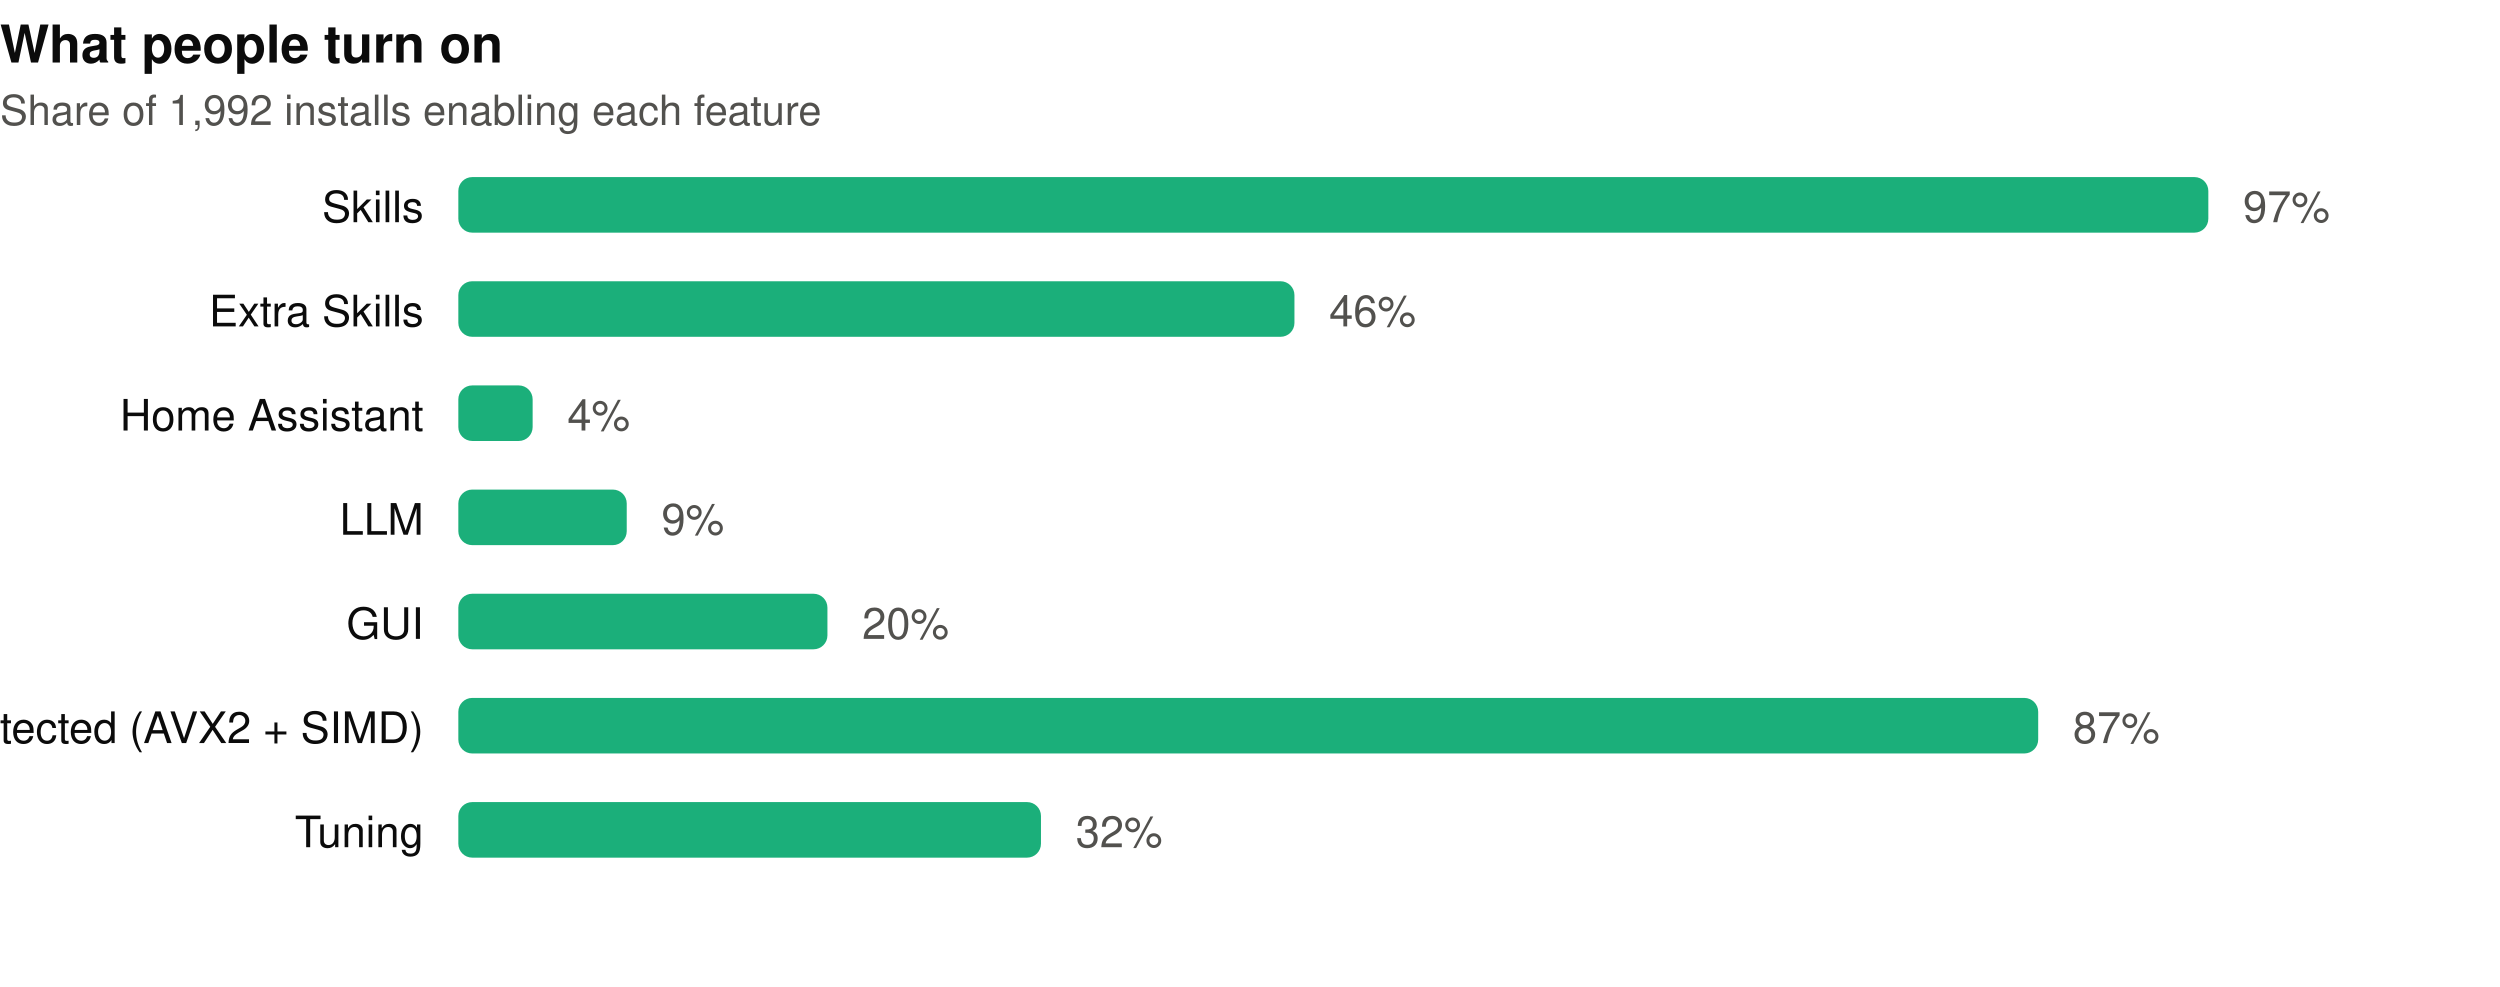
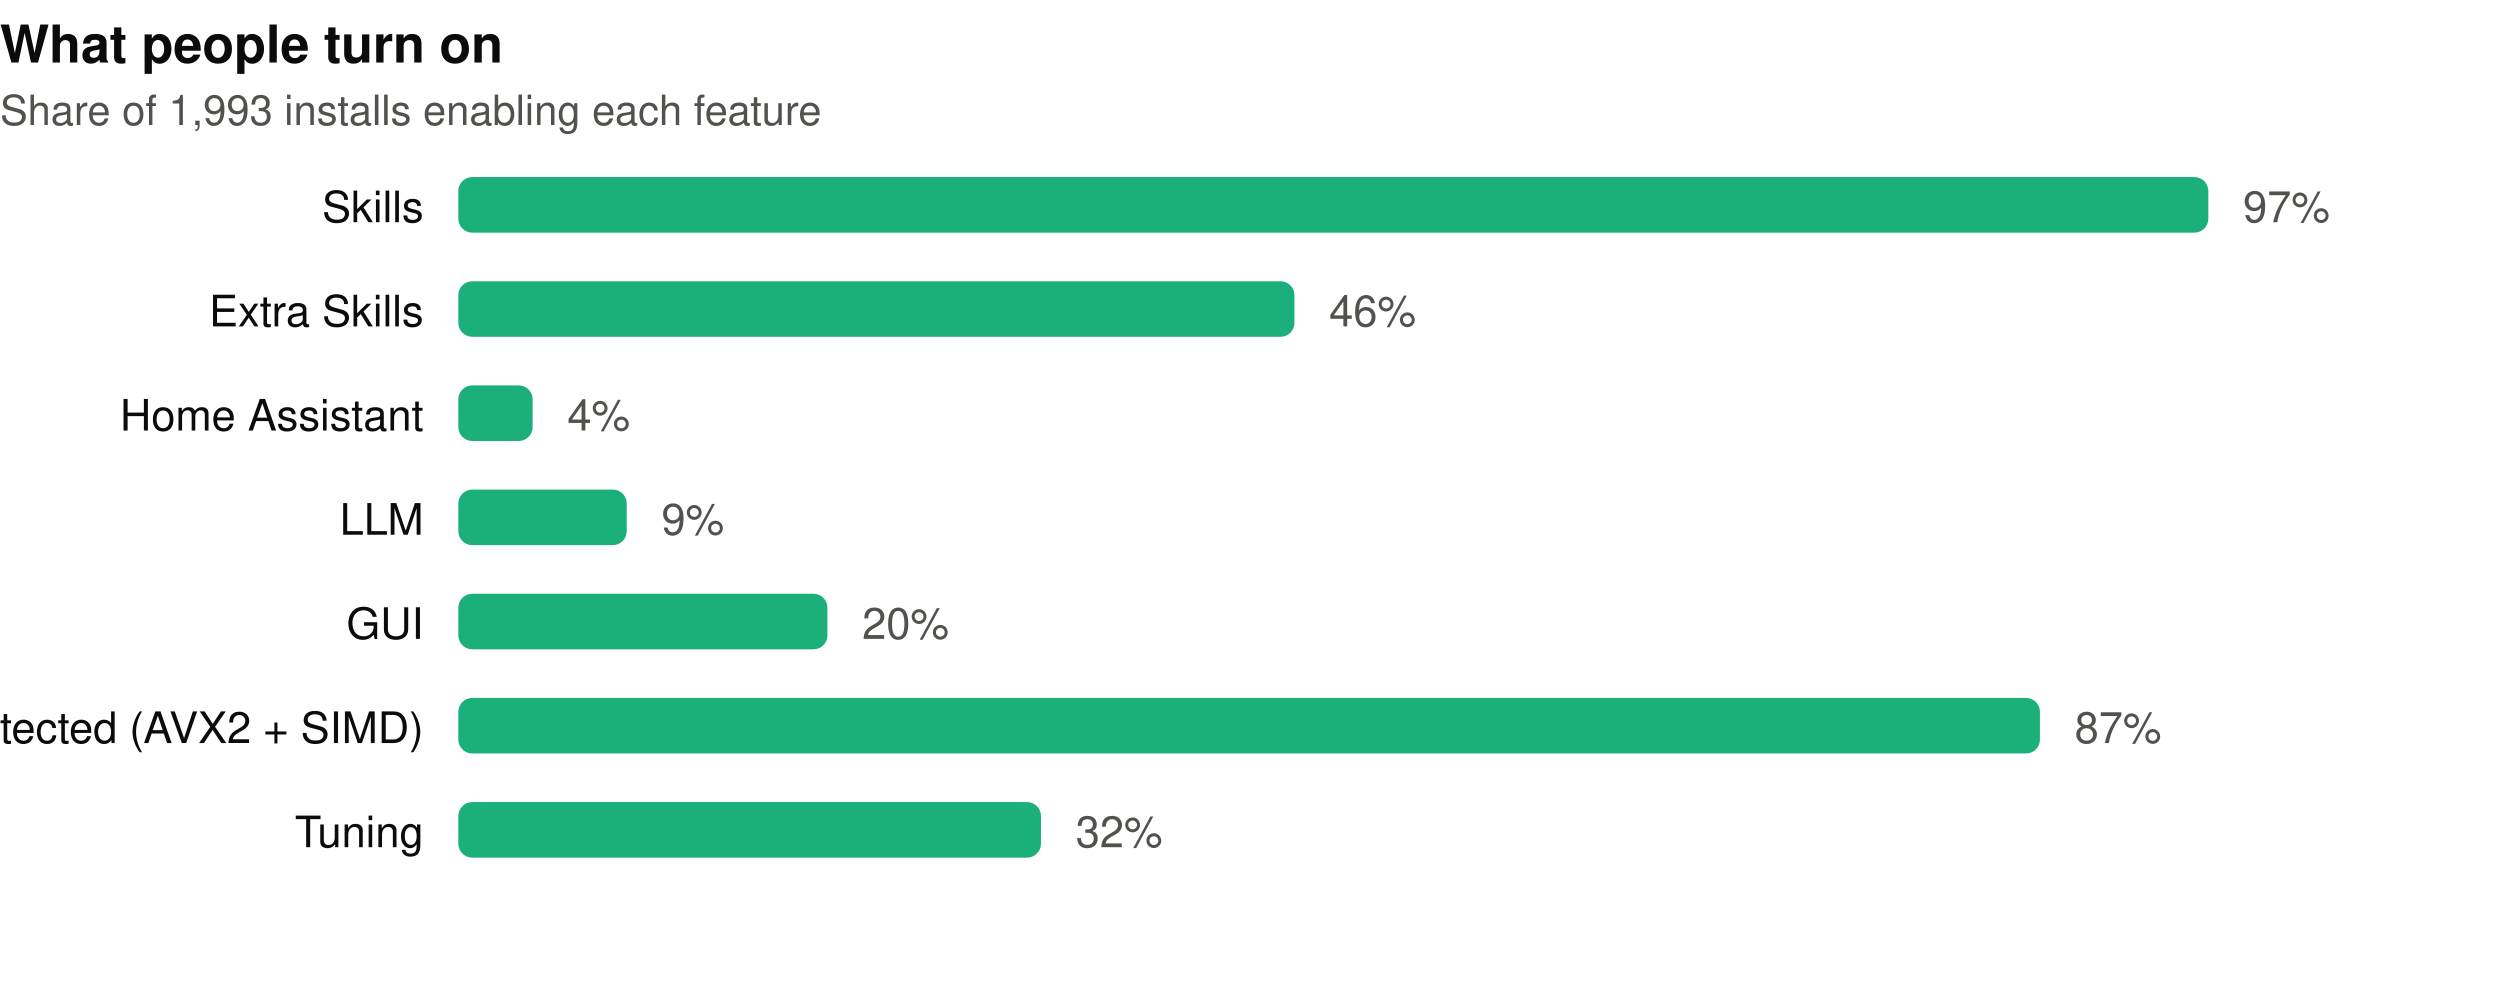
- <svg xmlns="http://www.w3.org/2000/svg" width="720" height="284" viewBox="0 0 720 284" role="img" aria-label="What people turn on. Share of 1,992 installs enabling each feature">
+ <svg xmlns="http://www.w3.org/2000/svg" width="720" height="284" viewBox="0 0 720 284" role="img" aria-label="What people turn on. Share of 1,993 installs enabling each feature">
  <text x="0" y="18" font-family="ui-sans-serif,-apple-system,BlinkMacSystemFont,'Segoe UI',Helvetica,Arial,sans-serif" font-size="15" font-weight="600" fill="#0b0b0b">What people turn on</text>
-   <text x="0" y="36" font-family="ui-sans-serif,-apple-system,BlinkMacSystemFont,'Segoe UI',Helvetica,Arial,sans-serif" font-size="12" fill="#52514e">Share of 1,992 installs enabling each feature</text>
+   <text x="0" y="36" font-family="ui-sans-serif,-apple-system,BlinkMacSystemFont,'Segoe UI',Helvetica,Arial,sans-serif" font-size="12" fill="#52514e">Share of 1,993 installs enabling each feature</text>
  <text x="122" y="64.0" text-anchor="end" font-family="ui-sans-serif,-apple-system,BlinkMacSystemFont,'Segoe UI',Helvetica,Arial,sans-serif" font-size="12.5" fill="#0b0b0b">Skills</text>
  <rect x="132" y="51.0" width="504.0" height="16" rx="4" fill="#1baf7a" />
  <text x="646.0" y="64.0" font-family="ui-sans-serif,-apple-system,BlinkMacSystemFont,'Segoe UI',Helvetica,Arial,sans-serif" font-size="12.5" fill="#52514e">97%</text>
  <text x="122" y="94.0" text-anchor="end" font-family="ui-sans-serif,-apple-system,BlinkMacSystemFont,'Segoe UI',Helvetica,Arial,sans-serif" font-size="12.5" fill="#0b0b0b">Extra Skills</text>
  <rect x="132" y="81.0" width="240.8" height="16" rx="4" fill="#1baf7a" />
  <text x="382.8" y="94.0" font-family="ui-sans-serif,-apple-system,BlinkMacSystemFont,'Segoe UI',Helvetica,Arial,sans-serif" font-size="12.5" fill="#52514e">46%</text>
  <text x="122" y="124.0" text-anchor="end" font-family="ui-sans-serif,-apple-system,BlinkMacSystemFont,'Segoe UI',Helvetica,Arial,sans-serif" font-size="12.5" fill="#0b0b0b">Home Assistant</text>
  <rect x="132" y="111.0" width="21.4" height="16" rx="4" fill="#1baf7a" />
  <text x="163.4" y="124.0" font-family="ui-sans-serif,-apple-system,BlinkMacSystemFont,'Segoe UI',Helvetica,Arial,sans-serif" font-size="12.5" fill="#52514e">4%</text>
  <text x="122" y="154.0" text-anchor="end" font-family="ui-sans-serif,-apple-system,BlinkMacSystemFont,'Segoe UI',Helvetica,Arial,sans-serif" font-size="12.5" fill="#0b0b0b">LLM</text>
  <rect x="132" y="141.0" width="48.5" height="16" rx="4" fill="#1baf7a" />
  <text x="190.5" y="154.0" font-family="ui-sans-serif,-apple-system,BlinkMacSystemFont,'Segoe UI',Helvetica,Arial,sans-serif" font-size="12.5" fill="#52514e">9%</text>
  <text x="122" y="184.0" text-anchor="end" font-family="ui-sans-serif,-apple-system,BlinkMacSystemFont,'Segoe UI',Helvetica,Arial,sans-serif" font-size="12.5" fill="#0b0b0b">GUI</text>
  <rect x="132" y="171.0" width="106.3" height="16" rx="4" fill="#1baf7a" />
  <text x="248.3" y="184.0" font-family="ui-sans-serif,-apple-system,BlinkMacSystemFont,'Segoe UI',Helvetica,Arial,sans-serif" font-size="12.5" fill="#52514e">20%</text>
  <text x="122" y="214.0" text-anchor="end" font-family="ui-sans-serif,-apple-system,BlinkMacSystemFont,'Segoe UI',Helvetica,Arial,sans-serif" font-size="12.5" fill="#0b0b0b">CPU capability detected (AVX2 + SIMD)</text>
-   <rect x="132" y="201.0" width="455.0" height="16" rx="4" fill="#1baf7a" />
-   <text x="597.0" y="214.0" font-family="ui-sans-serif,-apple-system,BlinkMacSystemFont,'Segoe UI',Helvetica,Arial,sans-serif" font-size="12.5" fill="#52514e">87%</text>
+   <rect x="132" y="201.0" width="455.5" height="16" rx="4" fill="#1baf7a" />
+   <text x="597.5" y="214.0" font-family="ui-sans-serif,-apple-system,BlinkMacSystemFont,'Segoe UI',Helvetica,Arial,sans-serif" font-size="12.5" fill="#52514e">87%</text>
  <text x="122" y="244.0" text-anchor="end" font-family="ui-sans-serif,-apple-system,BlinkMacSystemFont,'Segoe UI',Helvetica,Arial,sans-serif" font-size="12.5" fill="#0b0b0b">Tuning</text>
  <rect x="132" y="231.0" width="167.8" height="16" rx="4" fill="#1baf7a" />
  <text x="309.8" y="244.0" font-family="ui-sans-serif,-apple-system,BlinkMacSystemFont,'Segoe UI',Helvetica,Arial,sans-serif" font-size="12.5" fill="#52514e">32%</text>
</svg>
